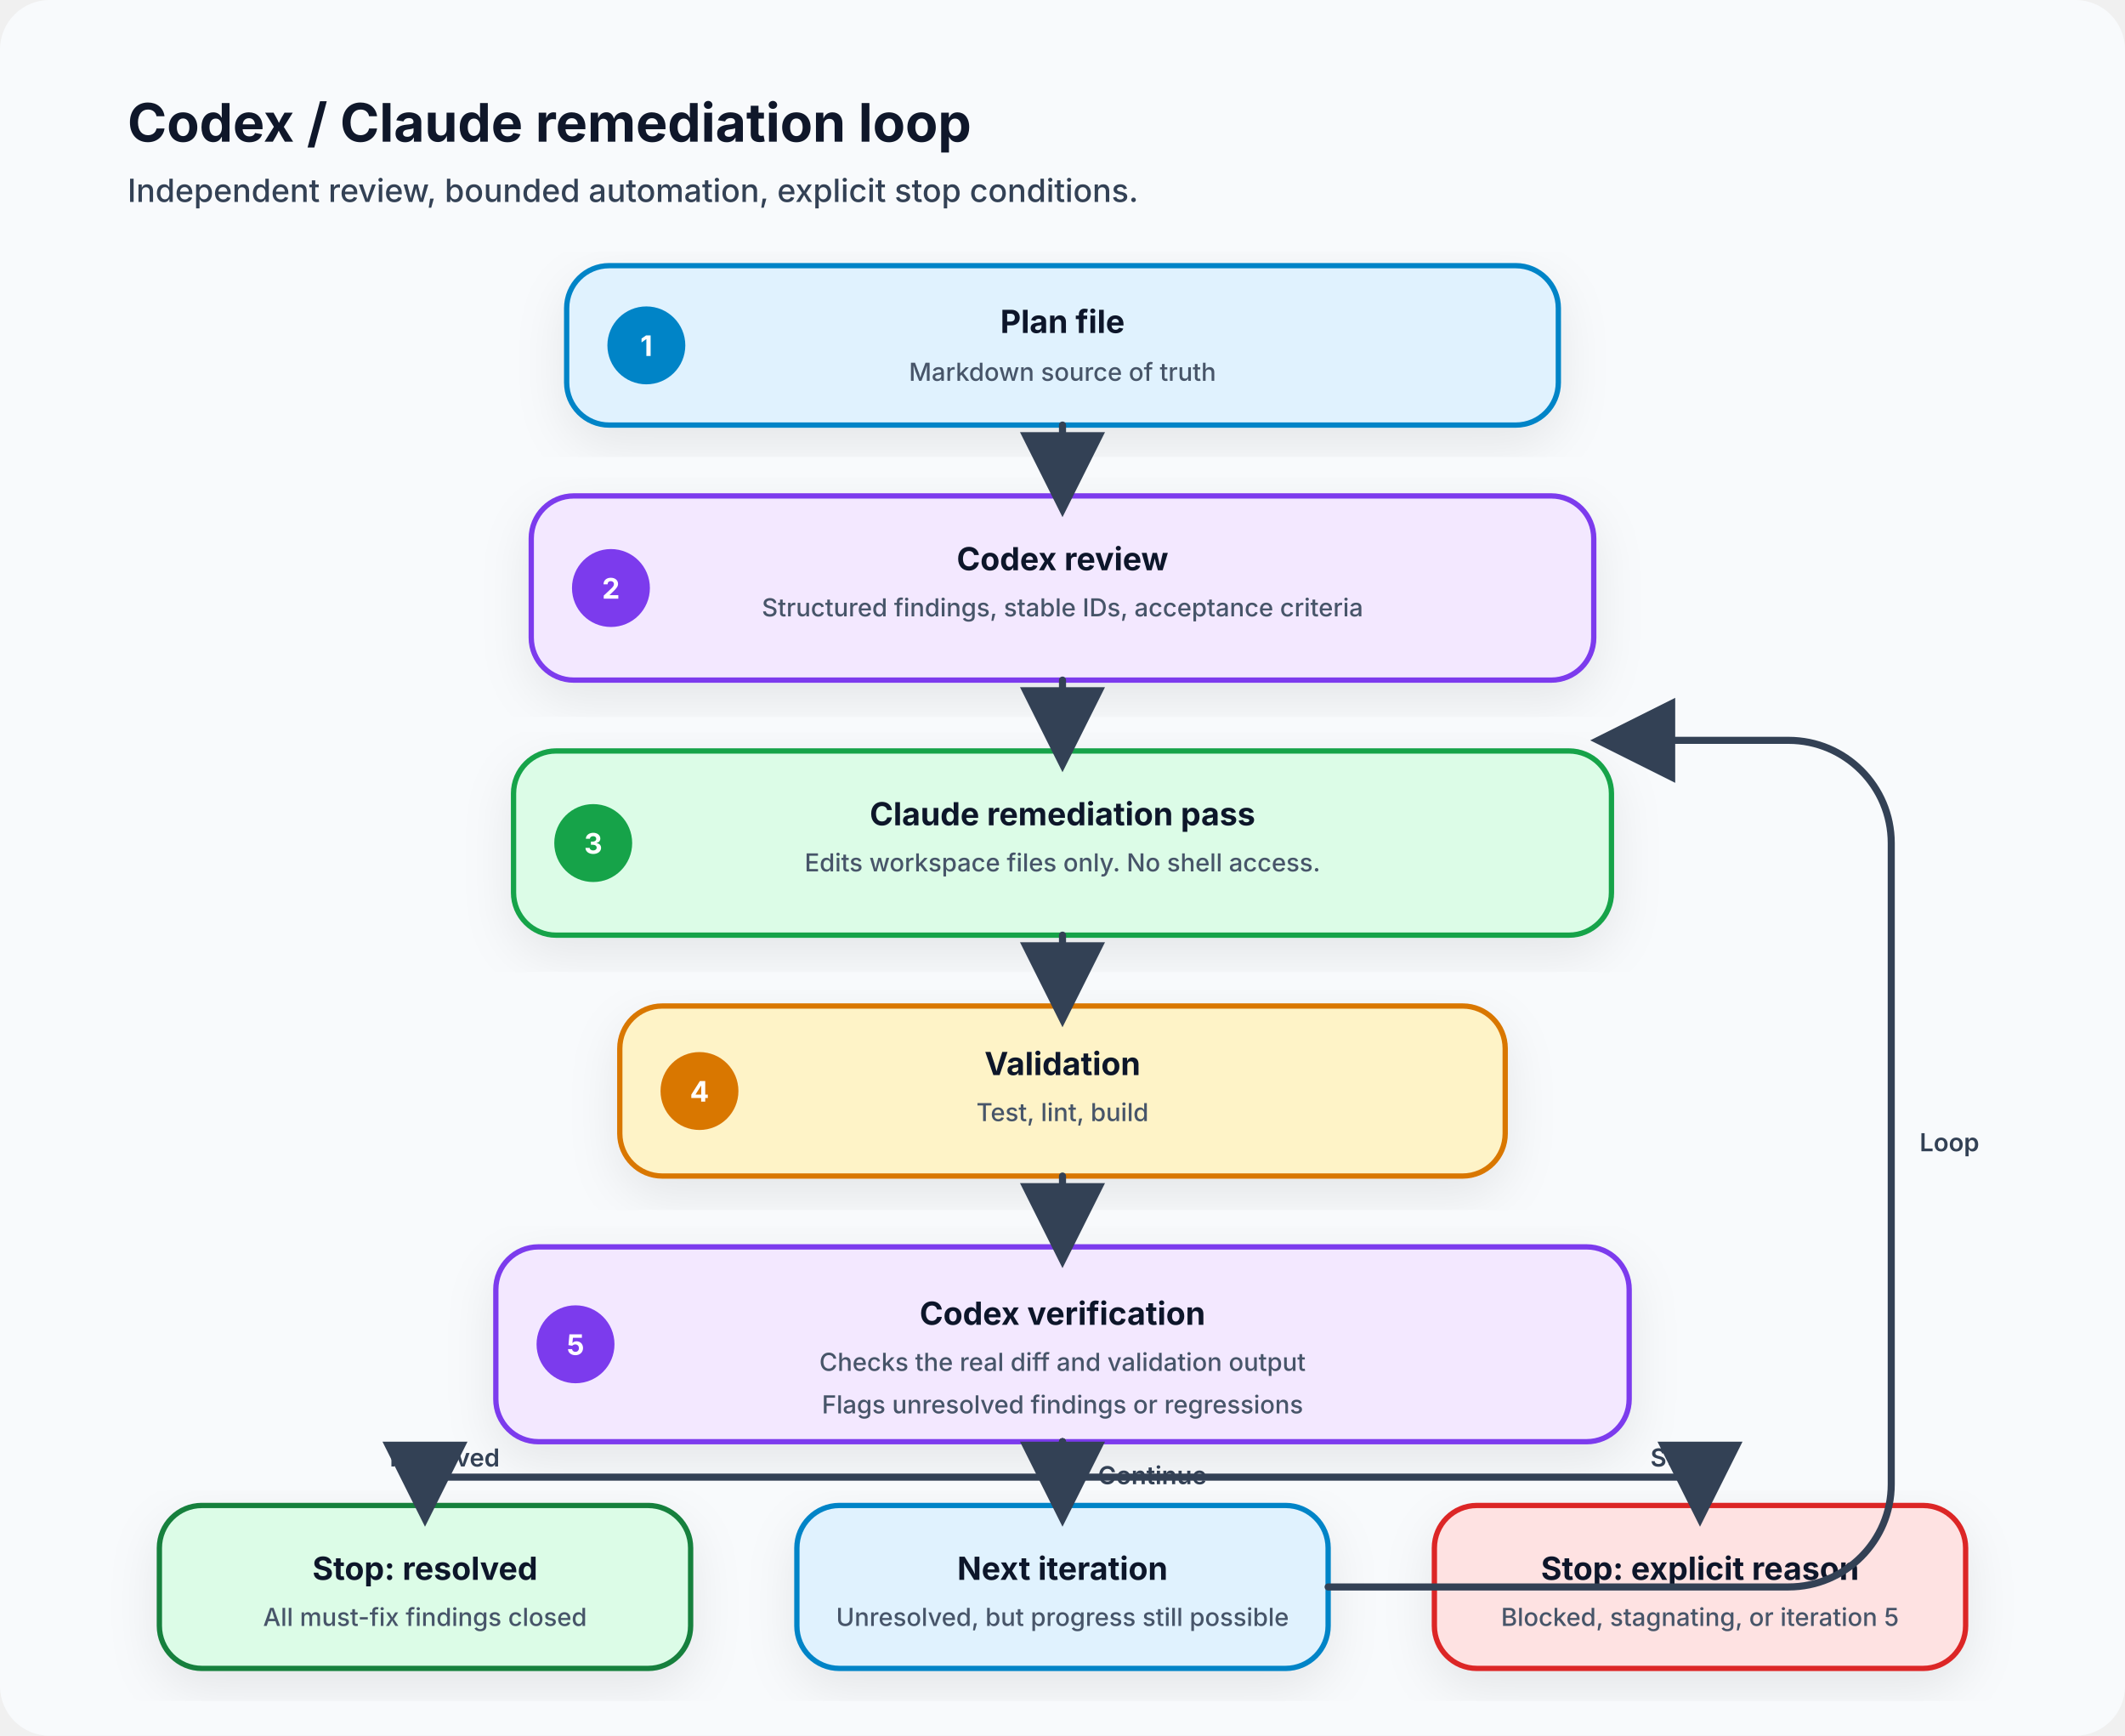
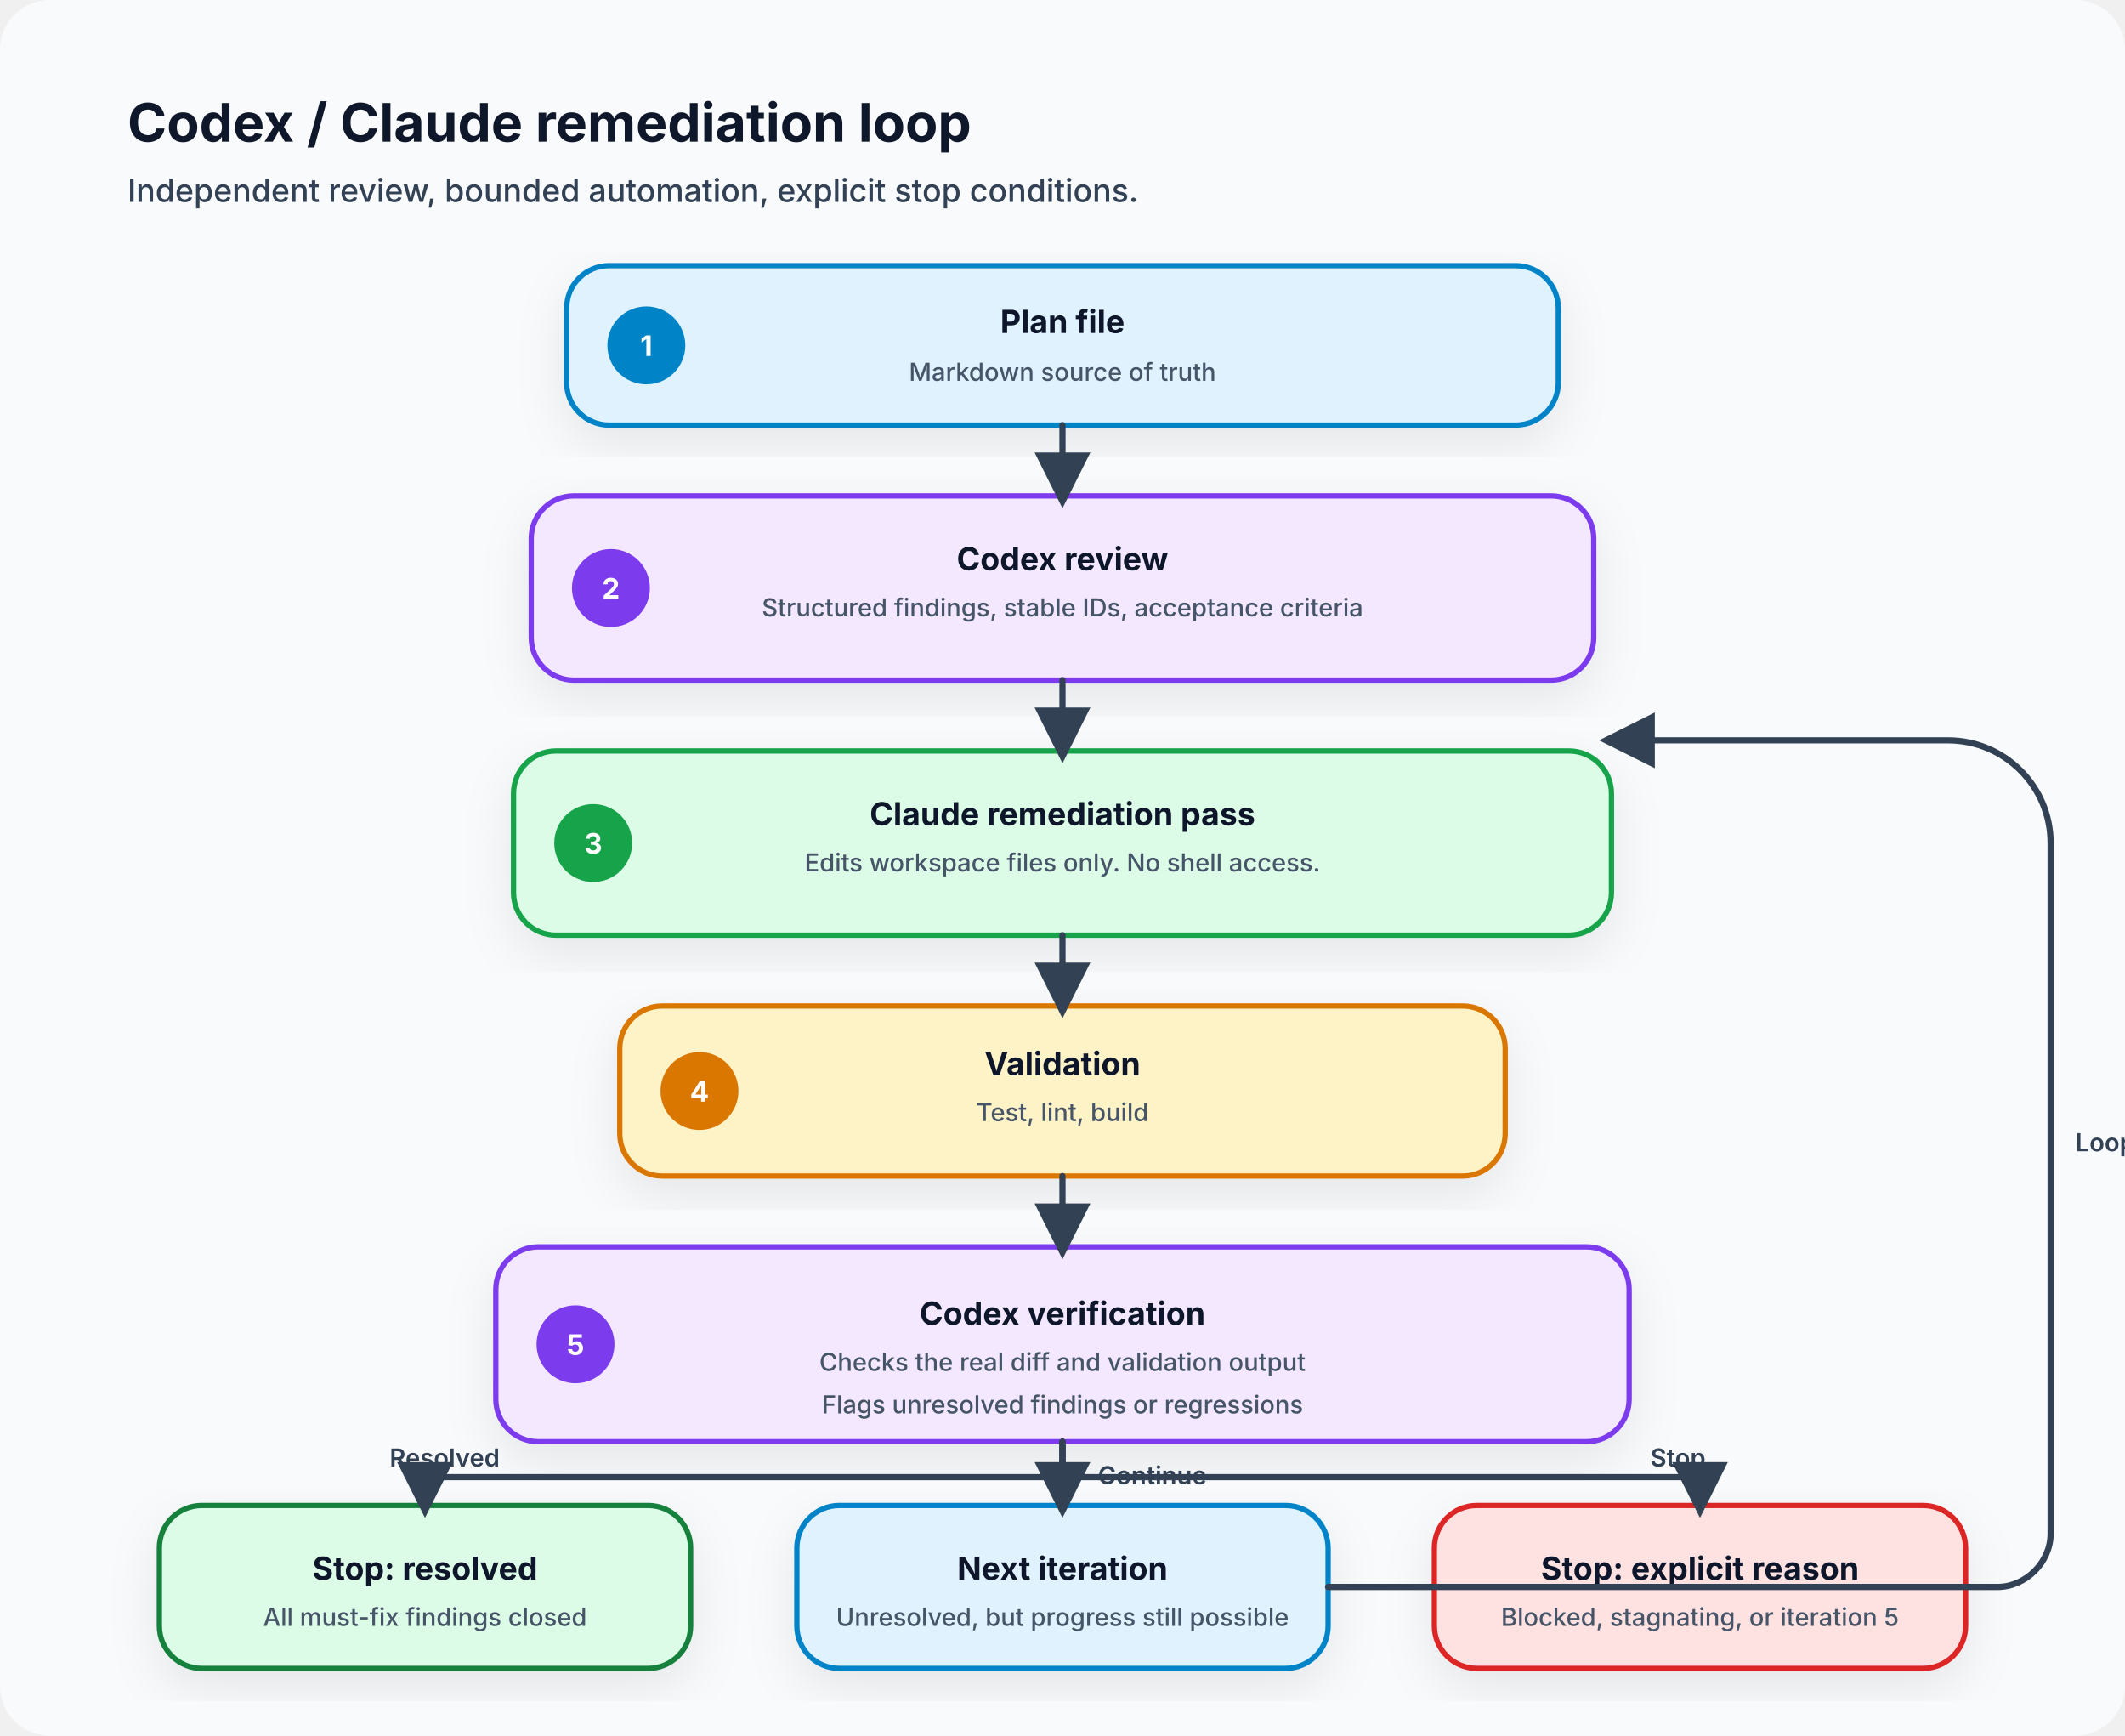
<svg xmlns="http://www.w3.org/2000/svg" width="1200" height="980" viewBox="0 0 1200 980" fill="none" role="img" aria-labelledby="title desc">
  <defs>
    <filter id="shadow" x="-20%" y="-20%" width="140%" height="140%">
      <feDropShadow dx="0" dy="10" stdDeviation="14" flood-color="#0f172a" flood-opacity="0.08" />
    </filter>
-     <marker id="arrow" markerWidth="12" markerHeight="12" refX="9" refY="6" orient="auto">
-       <path d="M0 0L12 6L0 12V0Z" fill="#334155" />
+     <marker id="arrow" markerWidth="9" markerHeight="9" refX="7" refY="4.5" orient="auto">
+       <path d="M0 0L9 4.5L0 9V0Z" fill="#334155" />
    </marker>
    <style>
      .title { font: 700 30px -apple-system, BlinkMacSystemFont, "Segoe UI", sans-serif; fill: #0f172a; }
      .subtitle { font: 500 18px -apple-system, BlinkMacSystemFont, "Segoe UI", sans-serif; fill: #334155; }
      .heading { font: 700 18px -apple-system, BlinkMacSystemFont, "Segoe UI", sans-serif; fill: #0f172a; }
      .body { font: 500 14px -apple-system, BlinkMacSystemFont, "Segoe UI", sans-serif; fill: #475569; }
      .badge { font: 700 16px -apple-system, BlinkMacSystemFont, "Segoe UI", sans-serif; fill: white; }
      .label { font: 600 14px -apple-system, BlinkMacSystemFont, "Segoe UI", sans-serif; fill: #334155; }
-       .line { stroke: #334155; stroke-width: 4; stroke-linecap: round; stroke-linejoin: round; fill: none; marker-end: url(#arrow); }
+       .line { stroke: #334155; stroke-width: 3.5; stroke-linecap: round; stroke-linejoin: round; fill: none; marker-end: url(#arrow); }
      .panel { filter: url(#shadow); }
    </style>
  </defs>
  <rect width="1200" height="980" rx="28" fill="#F8FAFC" />
  <text x="72" y="80" class="title">Codex / Claude remediation loop</text>
  <text x="72" y="114" class="subtitle">Independent review, bounded automation, explicit stop conditions.</text>
  <g class="panel">
    <rect x="320" y="150" width="560" height="90" rx="24" fill="#E0F2FE" stroke="#0284C7" stroke-width="3" />
    <circle cx="365" cy="195" r="22" fill="#0284C7" />
    <text x="365" y="201" text-anchor="middle" class="badge">1</text>
    <text x="600" y="188" text-anchor="middle" class="heading">Plan file</text>
    <text x="600" y="215" text-anchor="middle" class="body">Markdown source of truth</text>
  </g>
  <g class="panel">
    <rect x="300" y="280" width="600" height="104" rx="24" fill="#F3E8FF" stroke="#7C3AED" stroke-width="3" />
    <circle cx="345" cy="332" r="22" fill="#7C3AED" />
    <text x="345" y="338" text-anchor="middle" class="badge">2</text>
    <text x="600" y="322" text-anchor="middle" class="heading">Codex review</text>
    <text x="600" y="348" text-anchor="middle" class="body">Structured findings, stable IDs, acceptance criteria</text>
  </g>
  <g class="panel">
    <rect x="290" y="424" width="620" height="104" rx="24" fill="#DCFCE7" stroke="#16A34A" stroke-width="3" />
    <circle cx="335" cy="476" r="22" fill="#16A34A" />
    <text x="335" y="482" text-anchor="middle" class="badge">3</text>
    <text x="600" y="466" text-anchor="middle" class="heading">Claude remediation pass</text>
    <text x="600" y="492" text-anchor="middle" class="body">Edits workspace files only. No shell access.</text>
  </g>
  <g class="panel">
    <rect x="350" y="568" width="500" height="96" rx="24" fill="#FEF3C7" stroke="#D97706" stroke-width="3" />
    <circle cx="395" cy="616" r="22" fill="#D97706" />
    <text x="395" y="622" text-anchor="middle" class="badge">4</text>
    <text x="600" y="607" text-anchor="middle" class="heading">Validation</text>
    <text x="600" y="633" text-anchor="middle" class="body">Test, lint, build</text>
  </g>
  <g class="panel">
    <rect x="280" y="704" width="640" height="110" rx="24" fill="#F3E8FF" stroke="#7C3AED" stroke-width="3" />
    <circle cx="325" cy="759" r="22" fill="#7C3AED" />
    <text x="325" y="765" text-anchor="middle" class="badge">5</text>
    <text x="600" y="748" text-anchor="middle" class="heading">Codex verification</text>
    <text x="600" y="774" text-anchor="middle" class="body">Checks the real diff and validation output</text>
    <text x="600" y="798" text-anchor="middle" class="body">Flags unresolved findings or regressions</text>
  </g>
  <path d="M600 240V280" class="line" />
  <path d="M600 384V424" class="line" />
  <path d="M600 528V568" class="line" />
  <path d="M600 664V704" class="line" />
  <g class="panel">
    <rect x="90" y="850" width="300" height="92" rx="24" fill="#DCFCE7" stroke="#15803D" stroke-width="3" />
    <text x="240" y="892" text-anchor="middle" class="heading">Stop: resolved</text>
    <text x="240" y="918" text-anchor="middle" class="body">All must-fix findings closed</text>
  </g>
  <g class="panel">
    <rect x="450" y="850" width="300" height="92" rx="24" fill="#E0F2FE" stroke="#0284C7" stroke-width="3" />
    <text x="600" y="892" text-anchor="middle" class="heading">Next iteration</text>
    <text x="600" y="918" text-anchor="middle" class="body">Unresolved, but progress still possible</text>
  </g>
  <g class="panel">
    <rect x="810" y="850" width="300" height="92" rx="24" fill="#FEE2E2" stroke="#DC2626" stroke-width="3" />
    <text x="960" y="892" text-anchor="middle" class="heading">Stop: explicit reason</text>
    <text x="960" y="918" text-anchor="middle" class="body">Blocked, stagnating, or iteration 5</text>
  </g>
  <path d="M600 814V834L240 834V850" class="line" />
  <path d="M600 814V850" class="line" />
  <path d="M600 814V834L960 834V850" class="line" />
-   <path d="M750 896H1010C1042 896 1068 870 1068 838V476C1068 444 1042 418 1010 418H910" class="line" />
+   <path d="M750 896H1128C1144 896 1158 882 1158 866V476C1158 444 1132 418 1100 418H910" class="line" />
  <text x="220" y="828" class="label">Resolved</text>
  <text x="620" y="838" class="label">Continue</text>
  <text x="932" y="828" class="label">Stop</text>
-   <text x="1084" y="650" class="label">Loop</text>
+   <text x="1172" y="650" class="label">Loop</text>
</svg>
